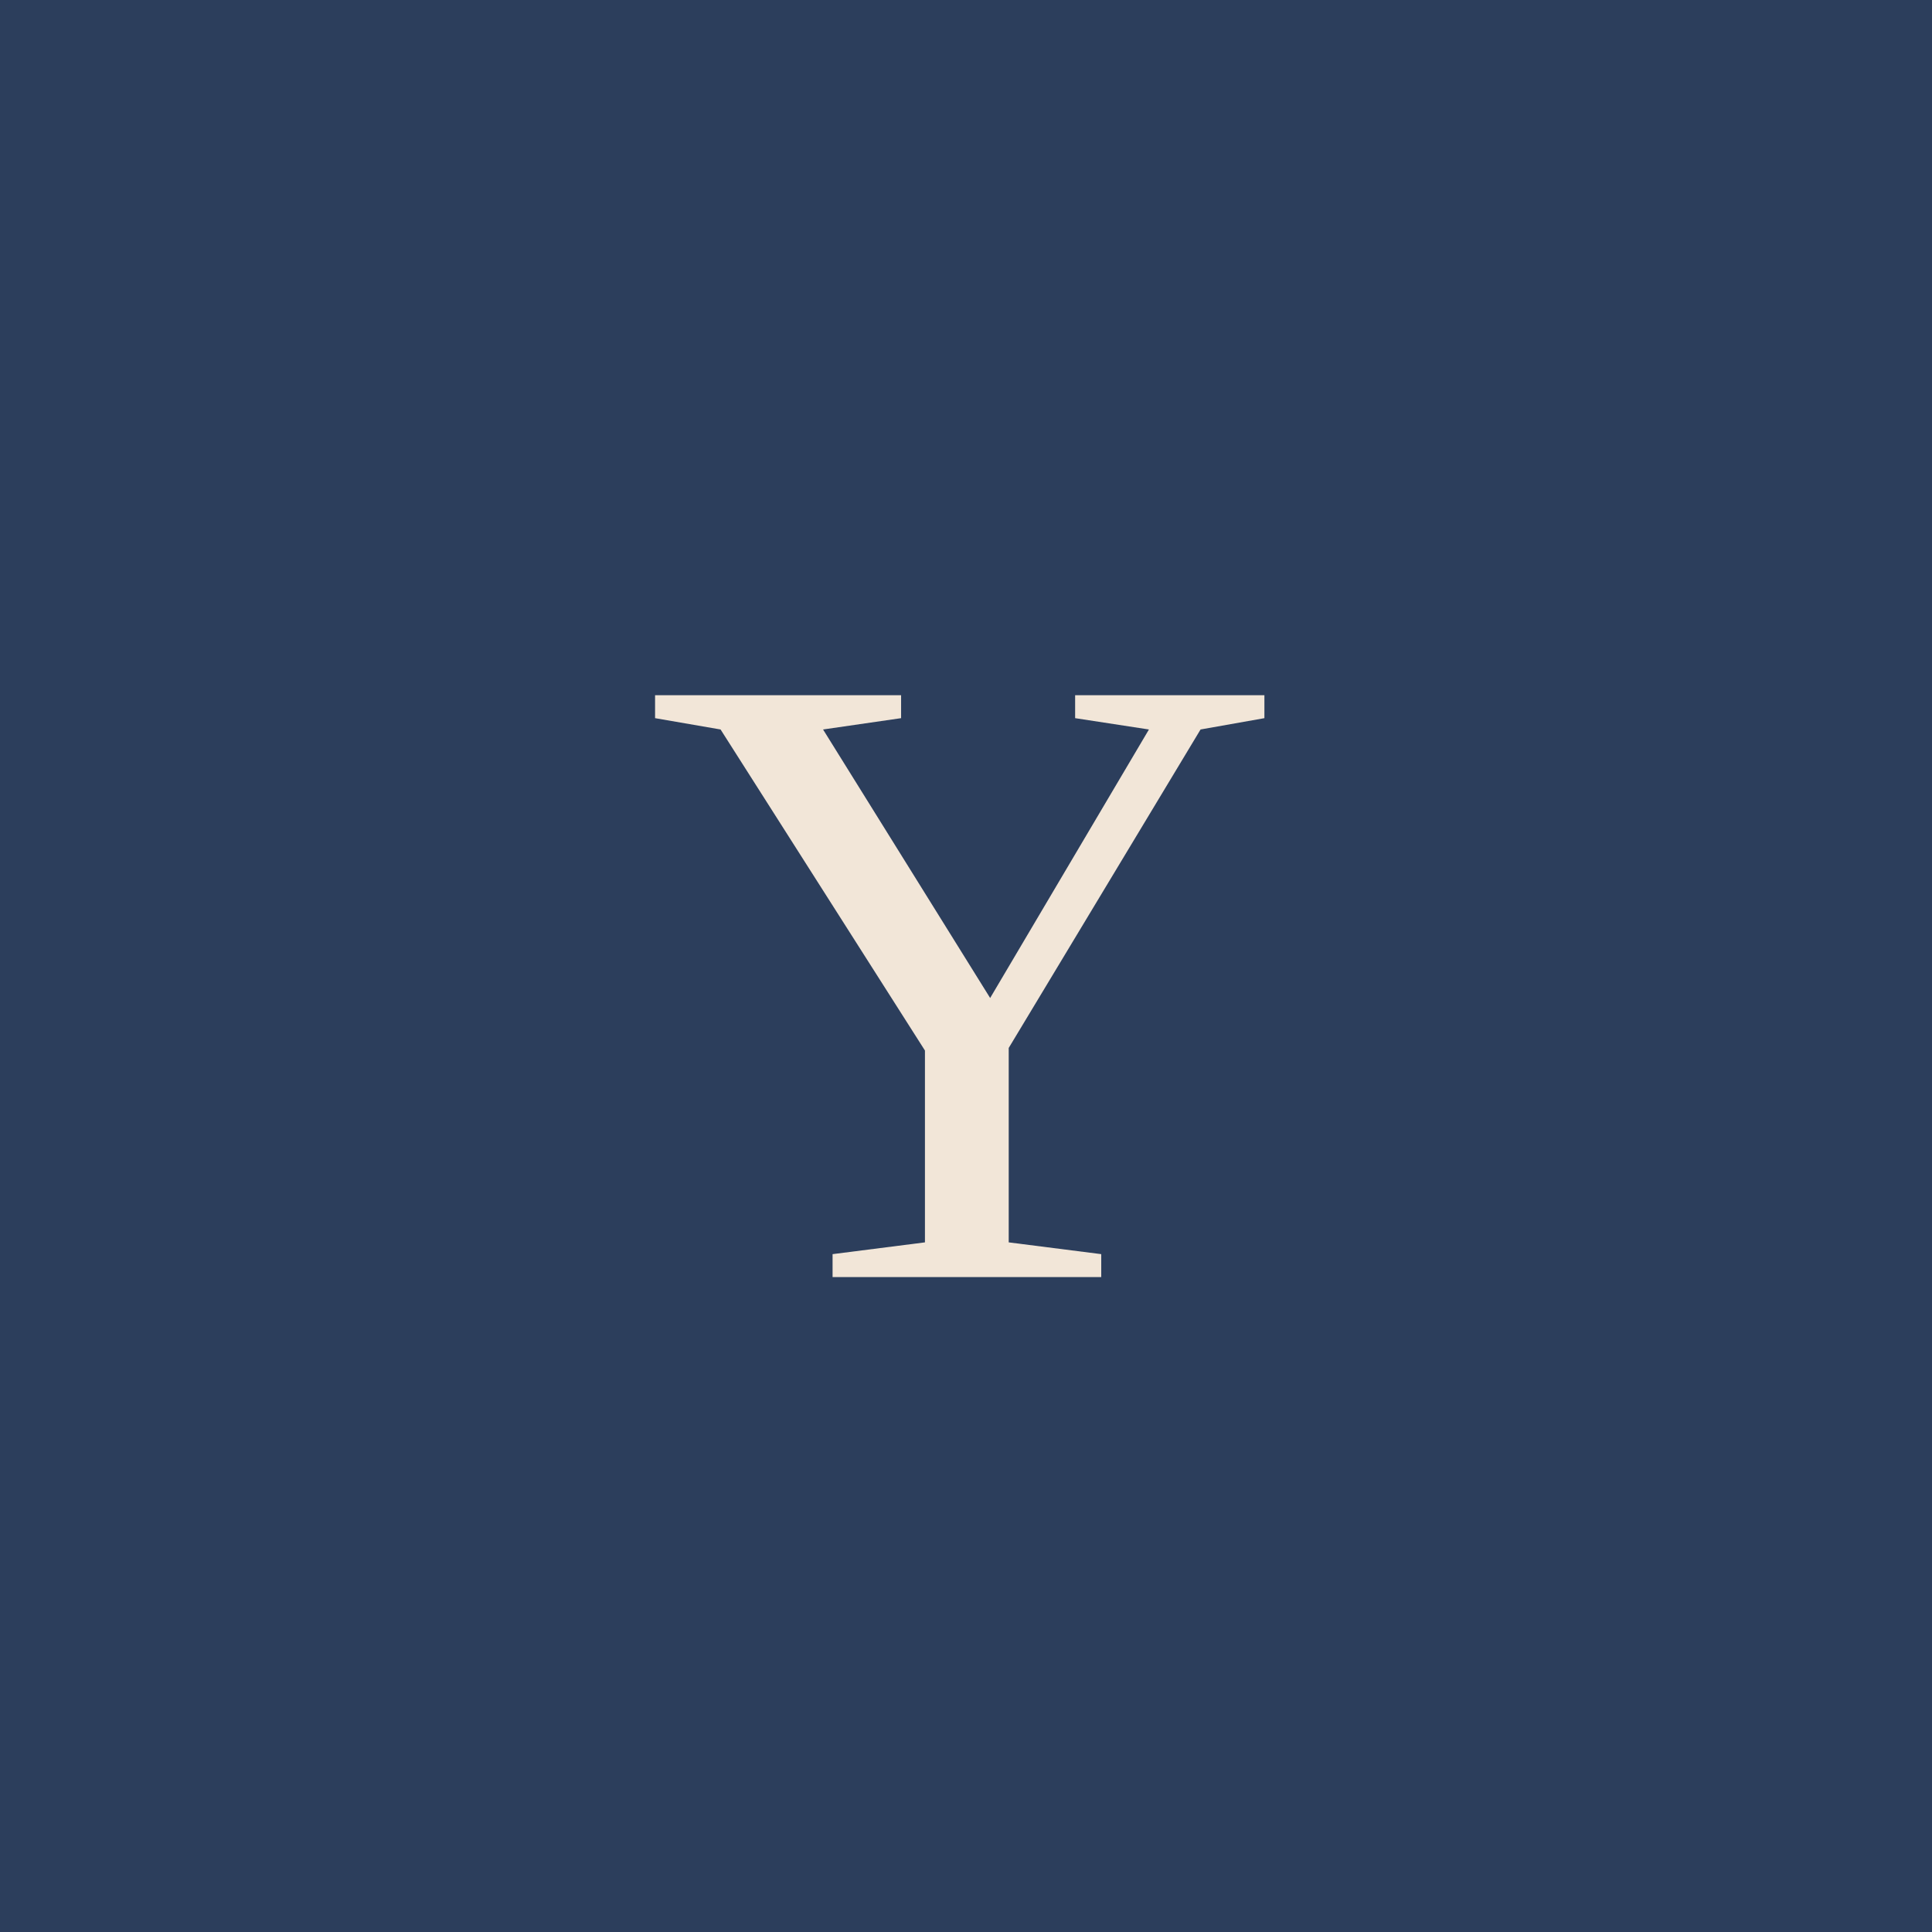
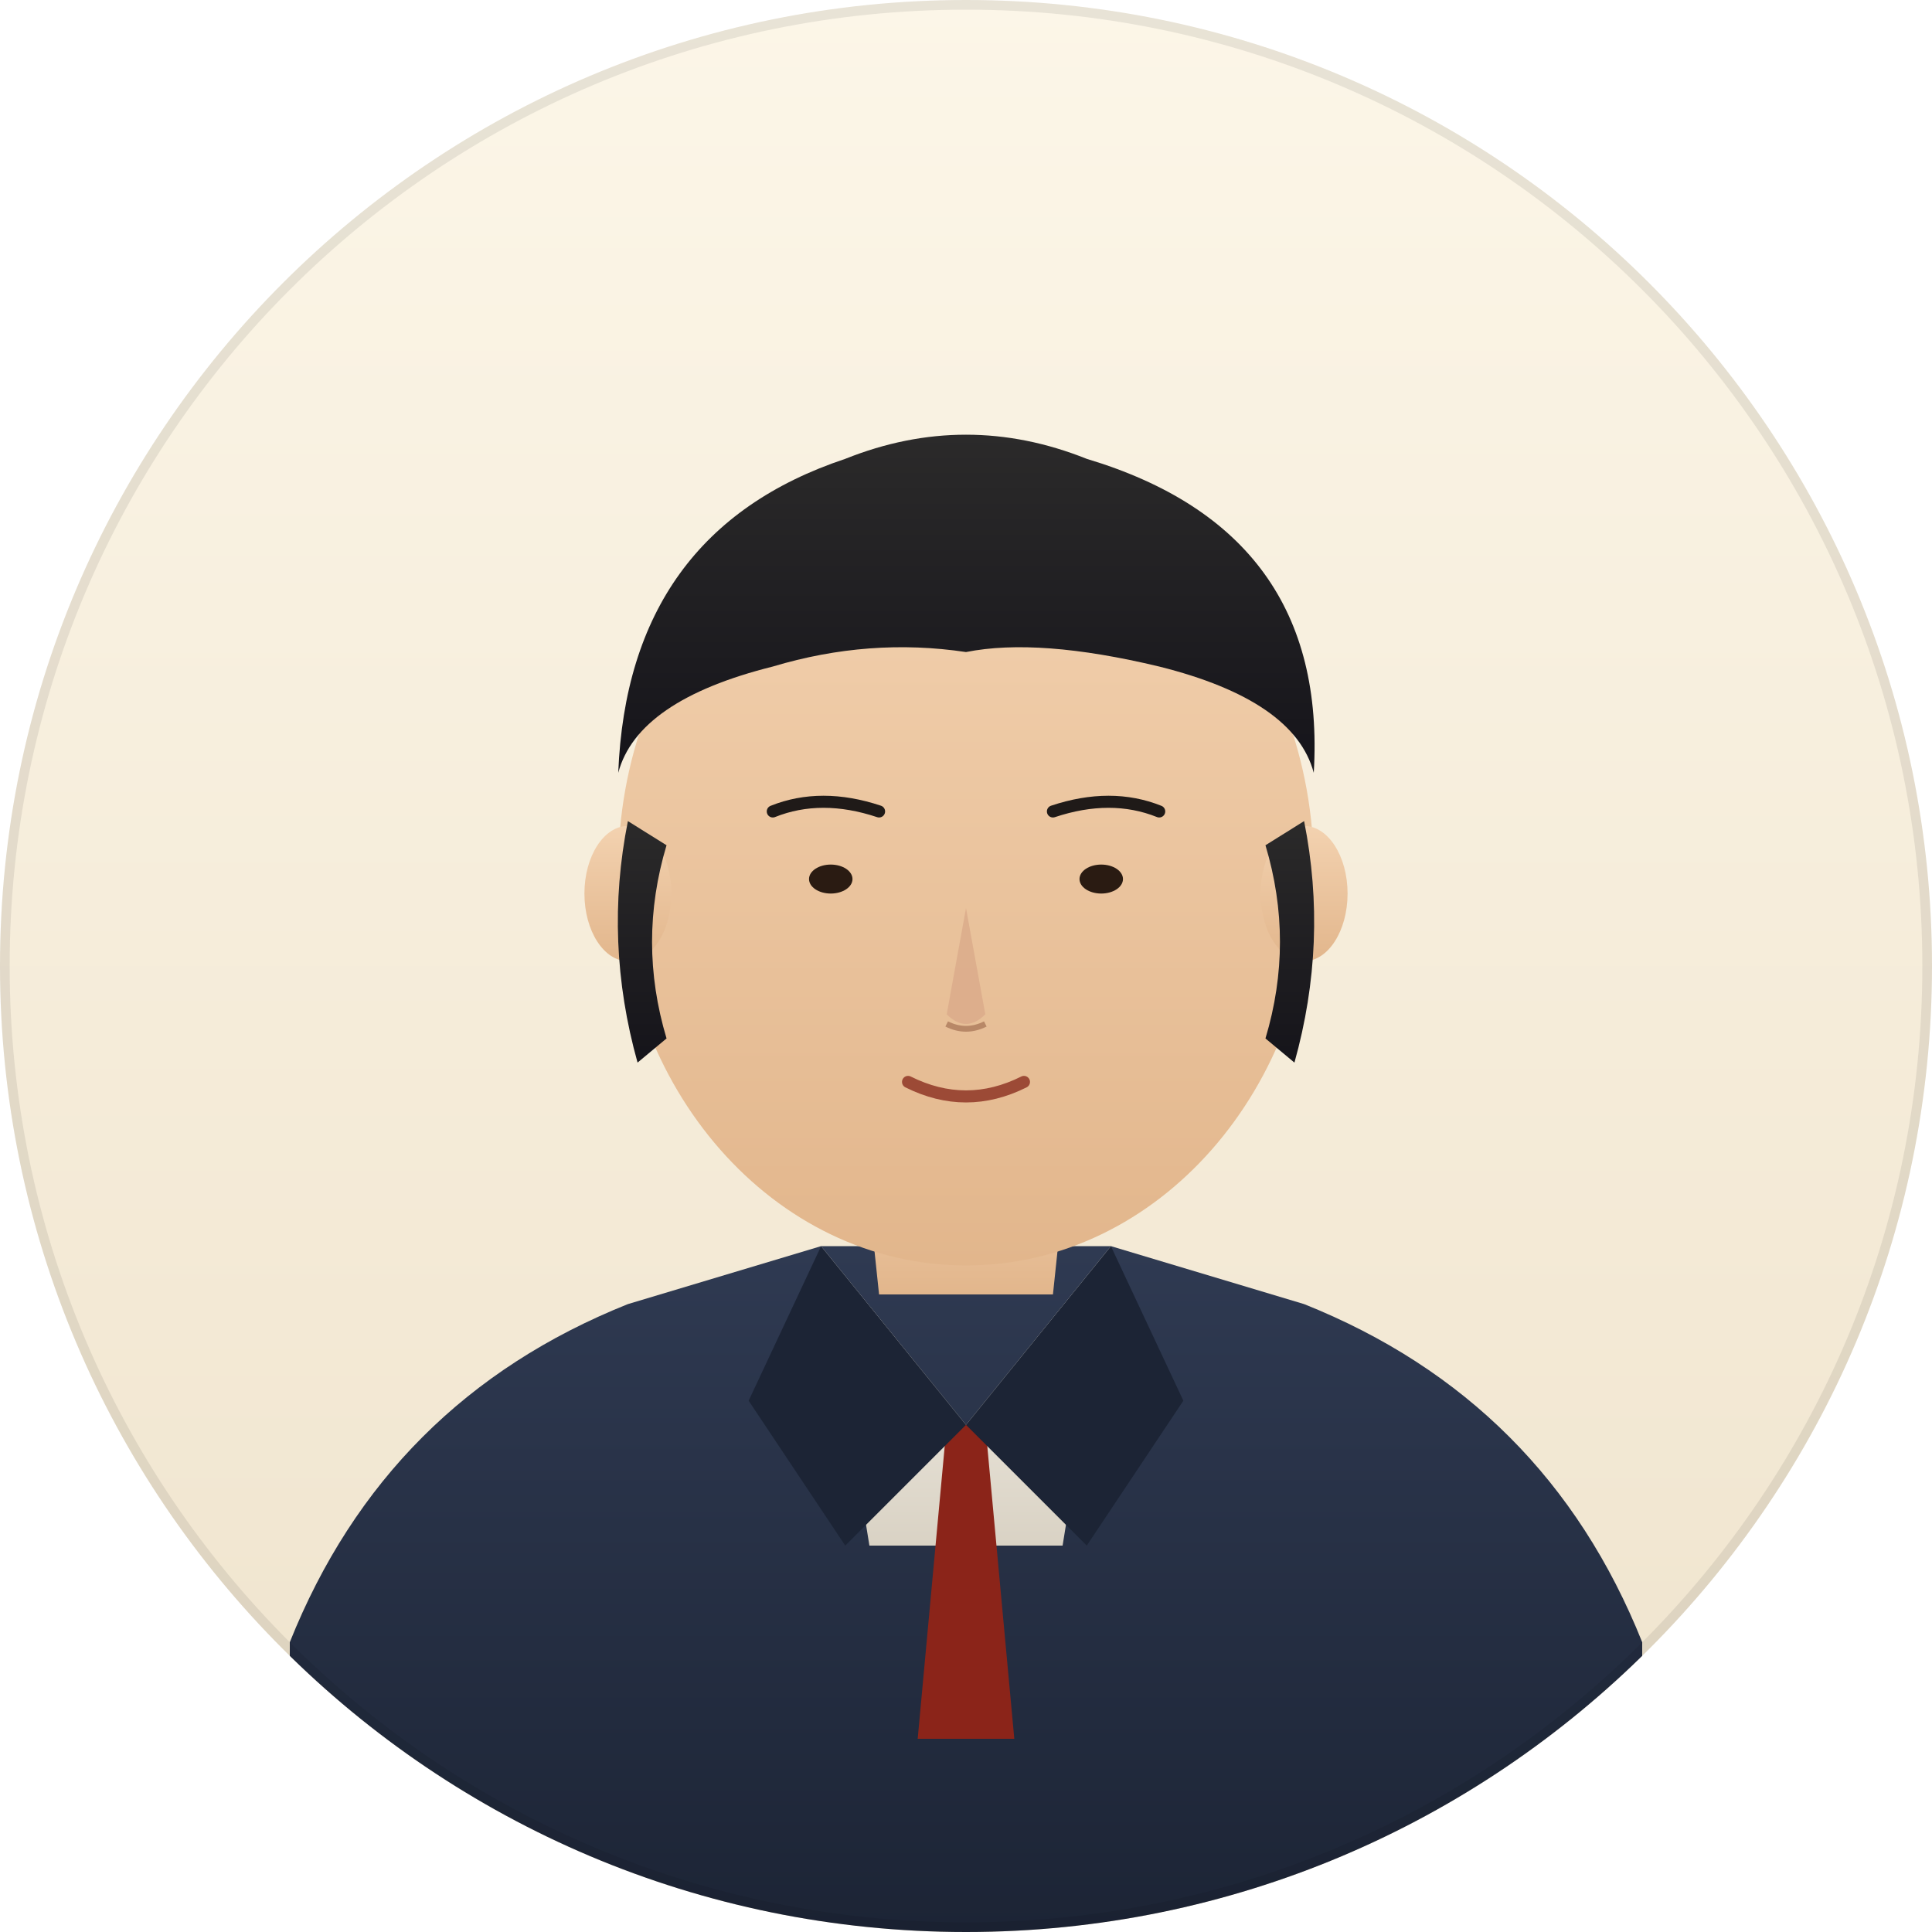
- <svg xmlns="http://www.w3.org/2000/svg" width="200" height="200" viewBox="0 0 200 200">
-   <rect width="200" height="200" fill="#2C3E5C" />
-   <text x="100" y="100" dy="0.35em" text-anchor="middle" font-family="Georgia, 'Times New Roman', serif" font-size="92" fill="#F2E6D8">Y</text>
+ <svg xmlns="http://www.w3.org/2000/svg" width="400" height="400" viewBox="0 0 400 400">
+   <defs>
+     <clipPath id="circle">
+       <circle cx="200" cy="200" r="200" />
+     </clipPath>
+     <linearGradient id="bg" x1="0" y1="0" x2="0" y2="1">
+       <stop offset="0" stop-color="#FCF6E8" />
+       <stop offset="1" stop-color="#EFE3CC" />
+     </linearGradient>
+     <linearGradient id="skin" x1="0" y1="0" x2="0" y2="1">
+       <stop offset="0" stop-color="#F3D2B0" />
+       <stop offset="1" stop-color="#E2B68C" />
+     </linearGradient>
+     <linearGradient id="hair" x1="0" y1="0" x2="0" y2="1">
+       <stop offset="0" stop-color="#2B2A2A" />
+       <stop offset="1" stop-color="#15141A" />
+     </linearGradient>
+     <linearGradient id="jacket" x1="0" y1="0" x2="0" y2="1">
+       <stop offset="0" stop-color="#2F3A52" />
+       <stop offset="1" stop-color="#1C2435" />
+     </linearGradient>
+     <linearGradient id="shirt" x1="0" y1="0" x2="0" y2="1">
+       <stop offset="0" stop-color="#F8F4EC" />
+       <stop offset="1" stop-color="#D9D2C4" />
+     </linearGradient>
+   </defs>
+   <g clip-path="url(#circle)">
+     <rect width="400" height="400" fill="url(#bg)" />
+     <path d="M 60 400 L 60 340 Q 80 290 130 270 L 170 258 L 230 258 L 270 270 Q 320 290 340 340 L 340 400 Z" fill="url(#jacket)" />
+     <path d="M 170 258 L 200 295 L 230 258 L 220 320 L 180 320 Z" fill="url(#shirt)" />
+     <path d="M 196 295 L 204 295 L 210 360 L 190 360 Z" fill="#8B2419" />
+     <path d="M 170 258 L 200 295 L 175 320 L 155 290 Z" fill="#1C2435" />
+     <path d="M 230 258 L 200 295 L 225 320 L 245 290 Z" fill="#1C2435" />
+     <path d="M 178 230 L 222 230 L 218 268 L 182 268 Z" fill="url(#skin)" />
+     <ellipse cx="200" cy="180" rx="72" ry="82" fill="url(#skin)" />
+     <ellipse cx="130" cy="185" rx="9" ry="14" fill="url(#skin)" />
+     <ellipse cx="270" cy="185" rx="9" ry="14" fill="url(#skin)" />
+     <path d="M 128 160 Q 130 110 175 95 Q 200 85 225 95 Q 275 110 272 160 Q 268 145 240 138 Q 215 132 200 135 Q 180 132 160 138 Q 132 145 128 160 Z" fill="url(#hair)" />
+     <path d="M 130 170 Q 125 195 132 220 L 138 215 Q 132 195 138 175 Z" fill="url(#hair)" />
+     <path d="M 270 170 Q 275 195 268 220 L 262 215 Q 268 195 262 175 Z" fill="url(#hair)" />
+     <path d="M 160 168 Q 170 164 182 168" stroke="#1F1A18" stroke-width="2.5" fill="none" stroke-linecap="round" />
+     <path d="M 218 168 Q 230 164 240 168" stroke="#1F1A18" stroke-width="2.5" fill="none" stroke-linecap="round" />
+     <ellipse cx="172" cy="182" rx="4.5" ry="3" fill="#2A1B12" />
+     <ellipse cx="228" cy="182" rx="4.5" ry="3" fill="#2A1B12" />
+     <path d="M 200 188 L 196 210 Q 200 214 204 210 Z" fill="#D9A788" opacity="0.7" />
+     <path d="M 196 212 Q 200 214 204 212" stroke="#B88867" stroke-width="1.2" fill="none" />
+     <path d="M 188 224 Q 200 230 212 224" stroke="#9C4A36" stroke-width="2.5" fill="none" stroke-linecap="round" />
+   </g>
+   <circle cx="200" cy="200" r="199" fill="none" stroke="#000" stroke-opacity="0.08" stroke-width="2" />
</svg>
